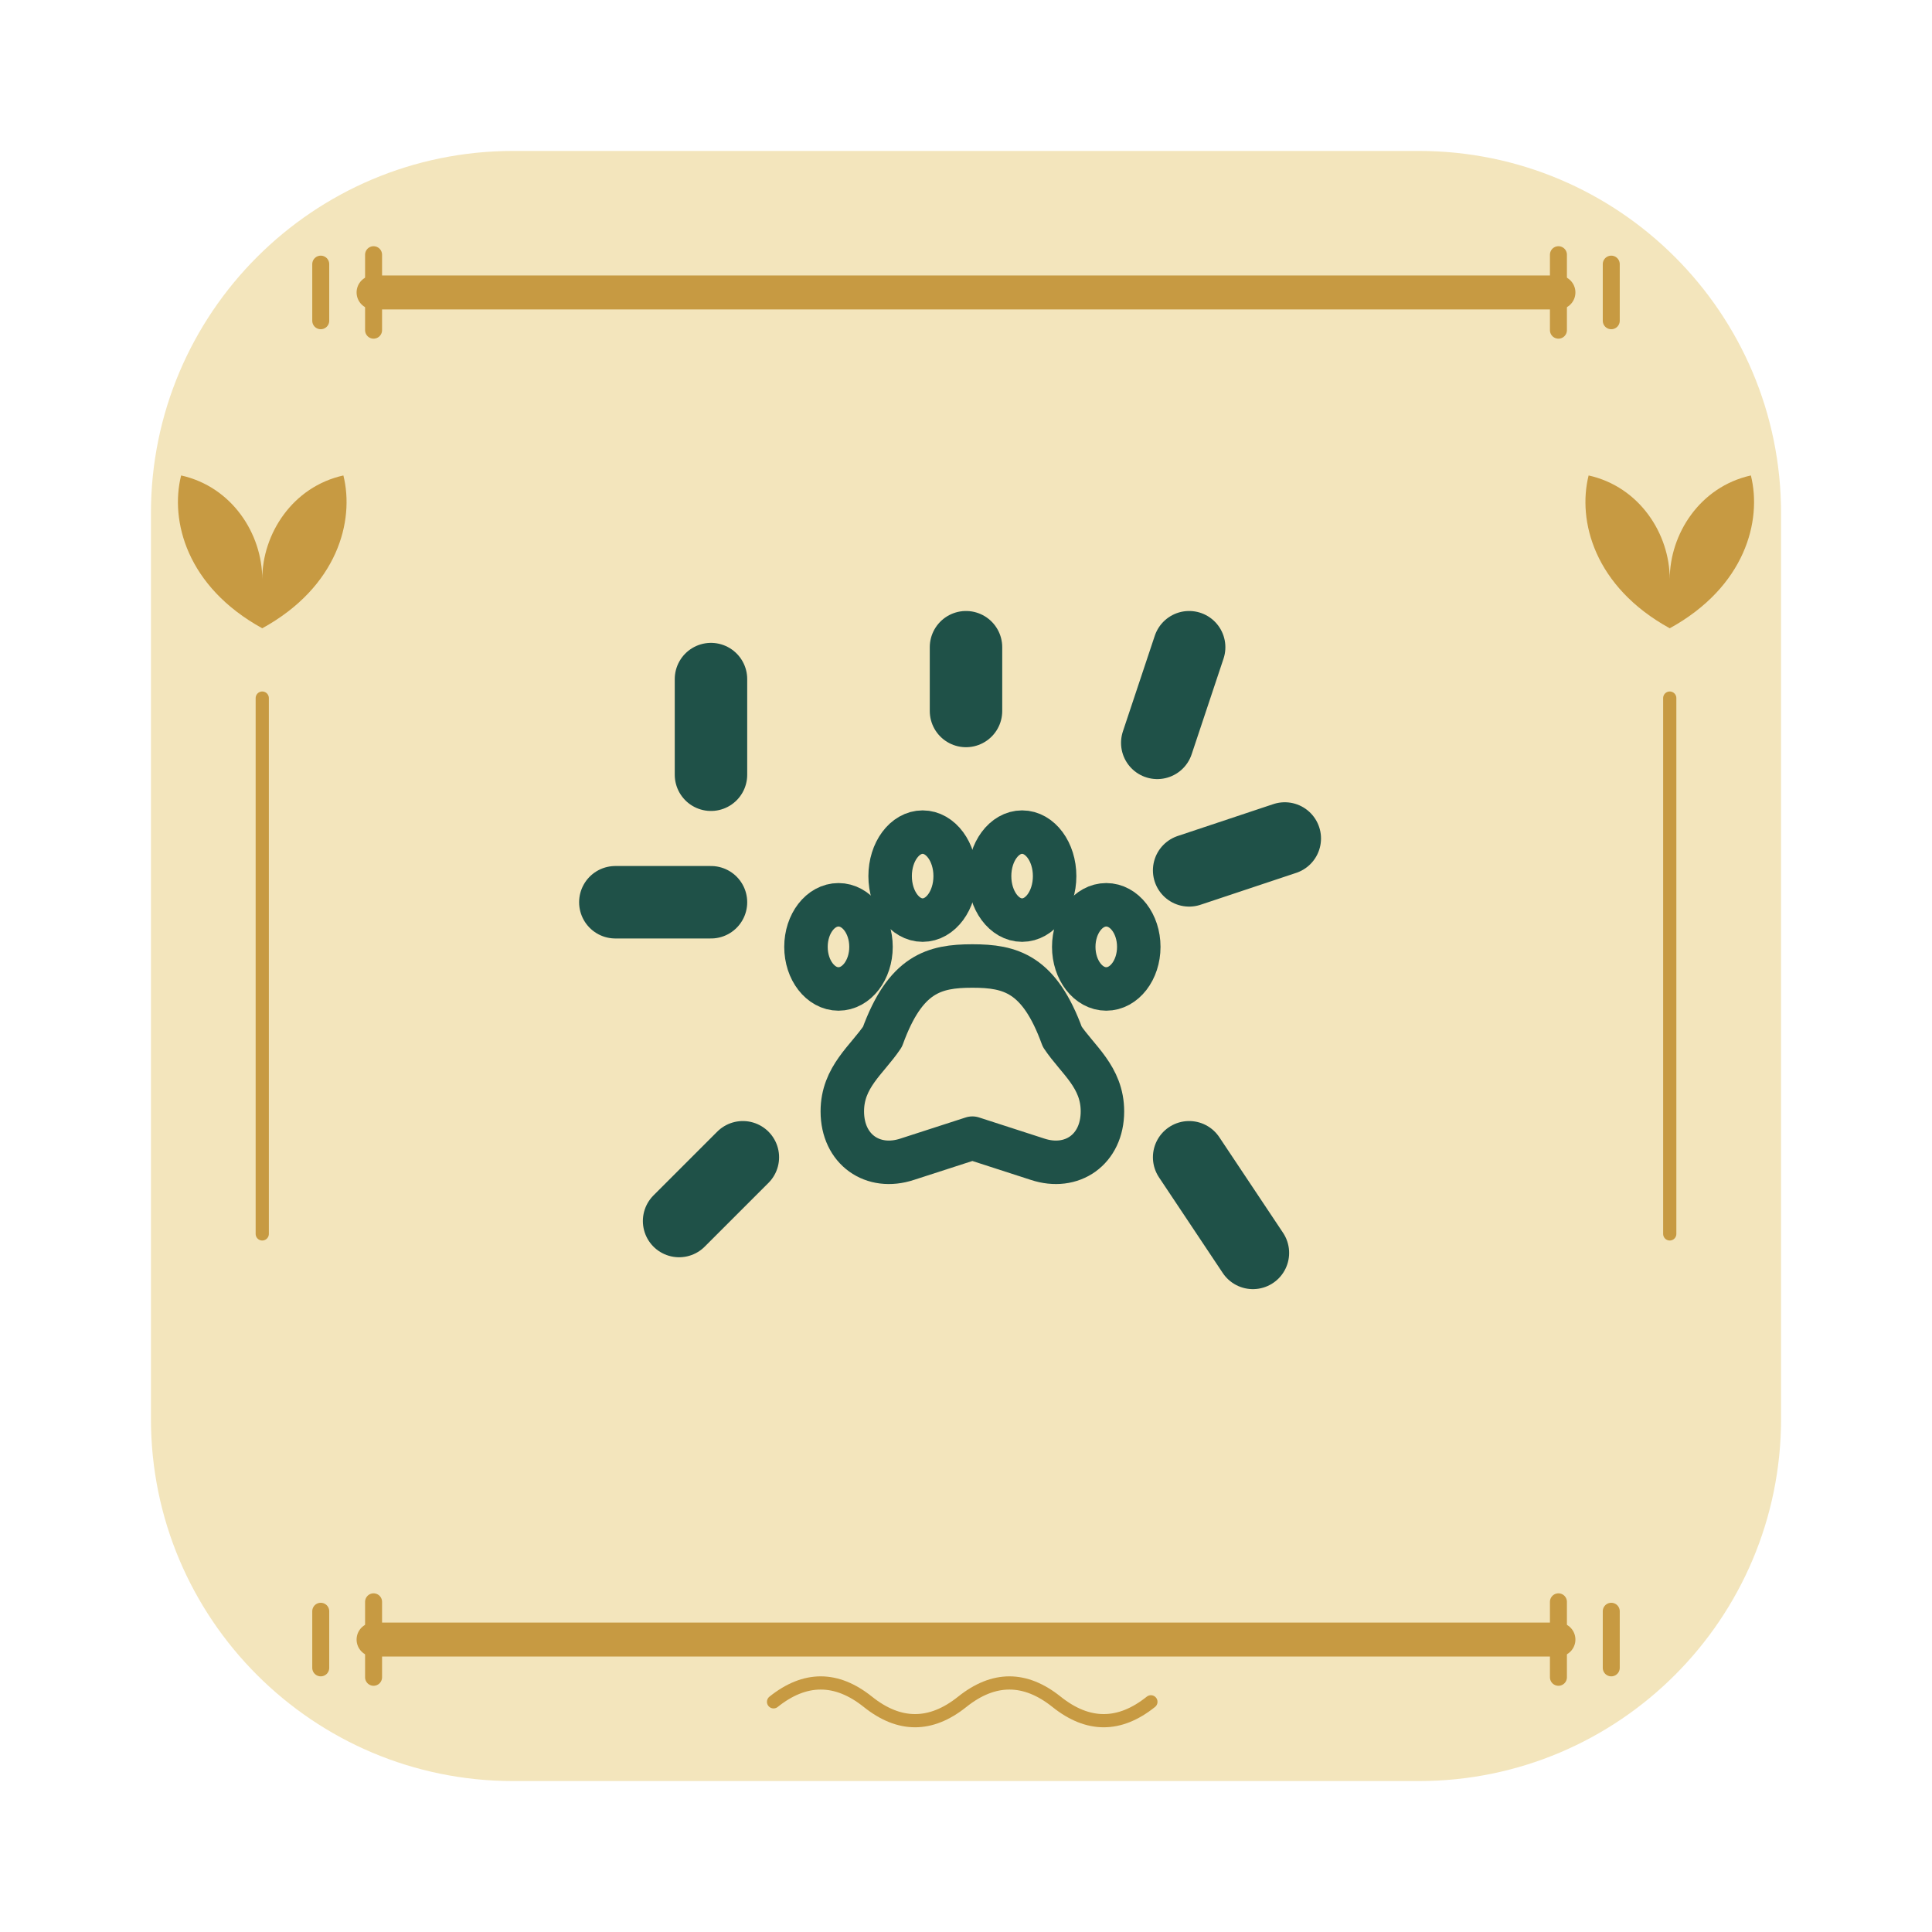
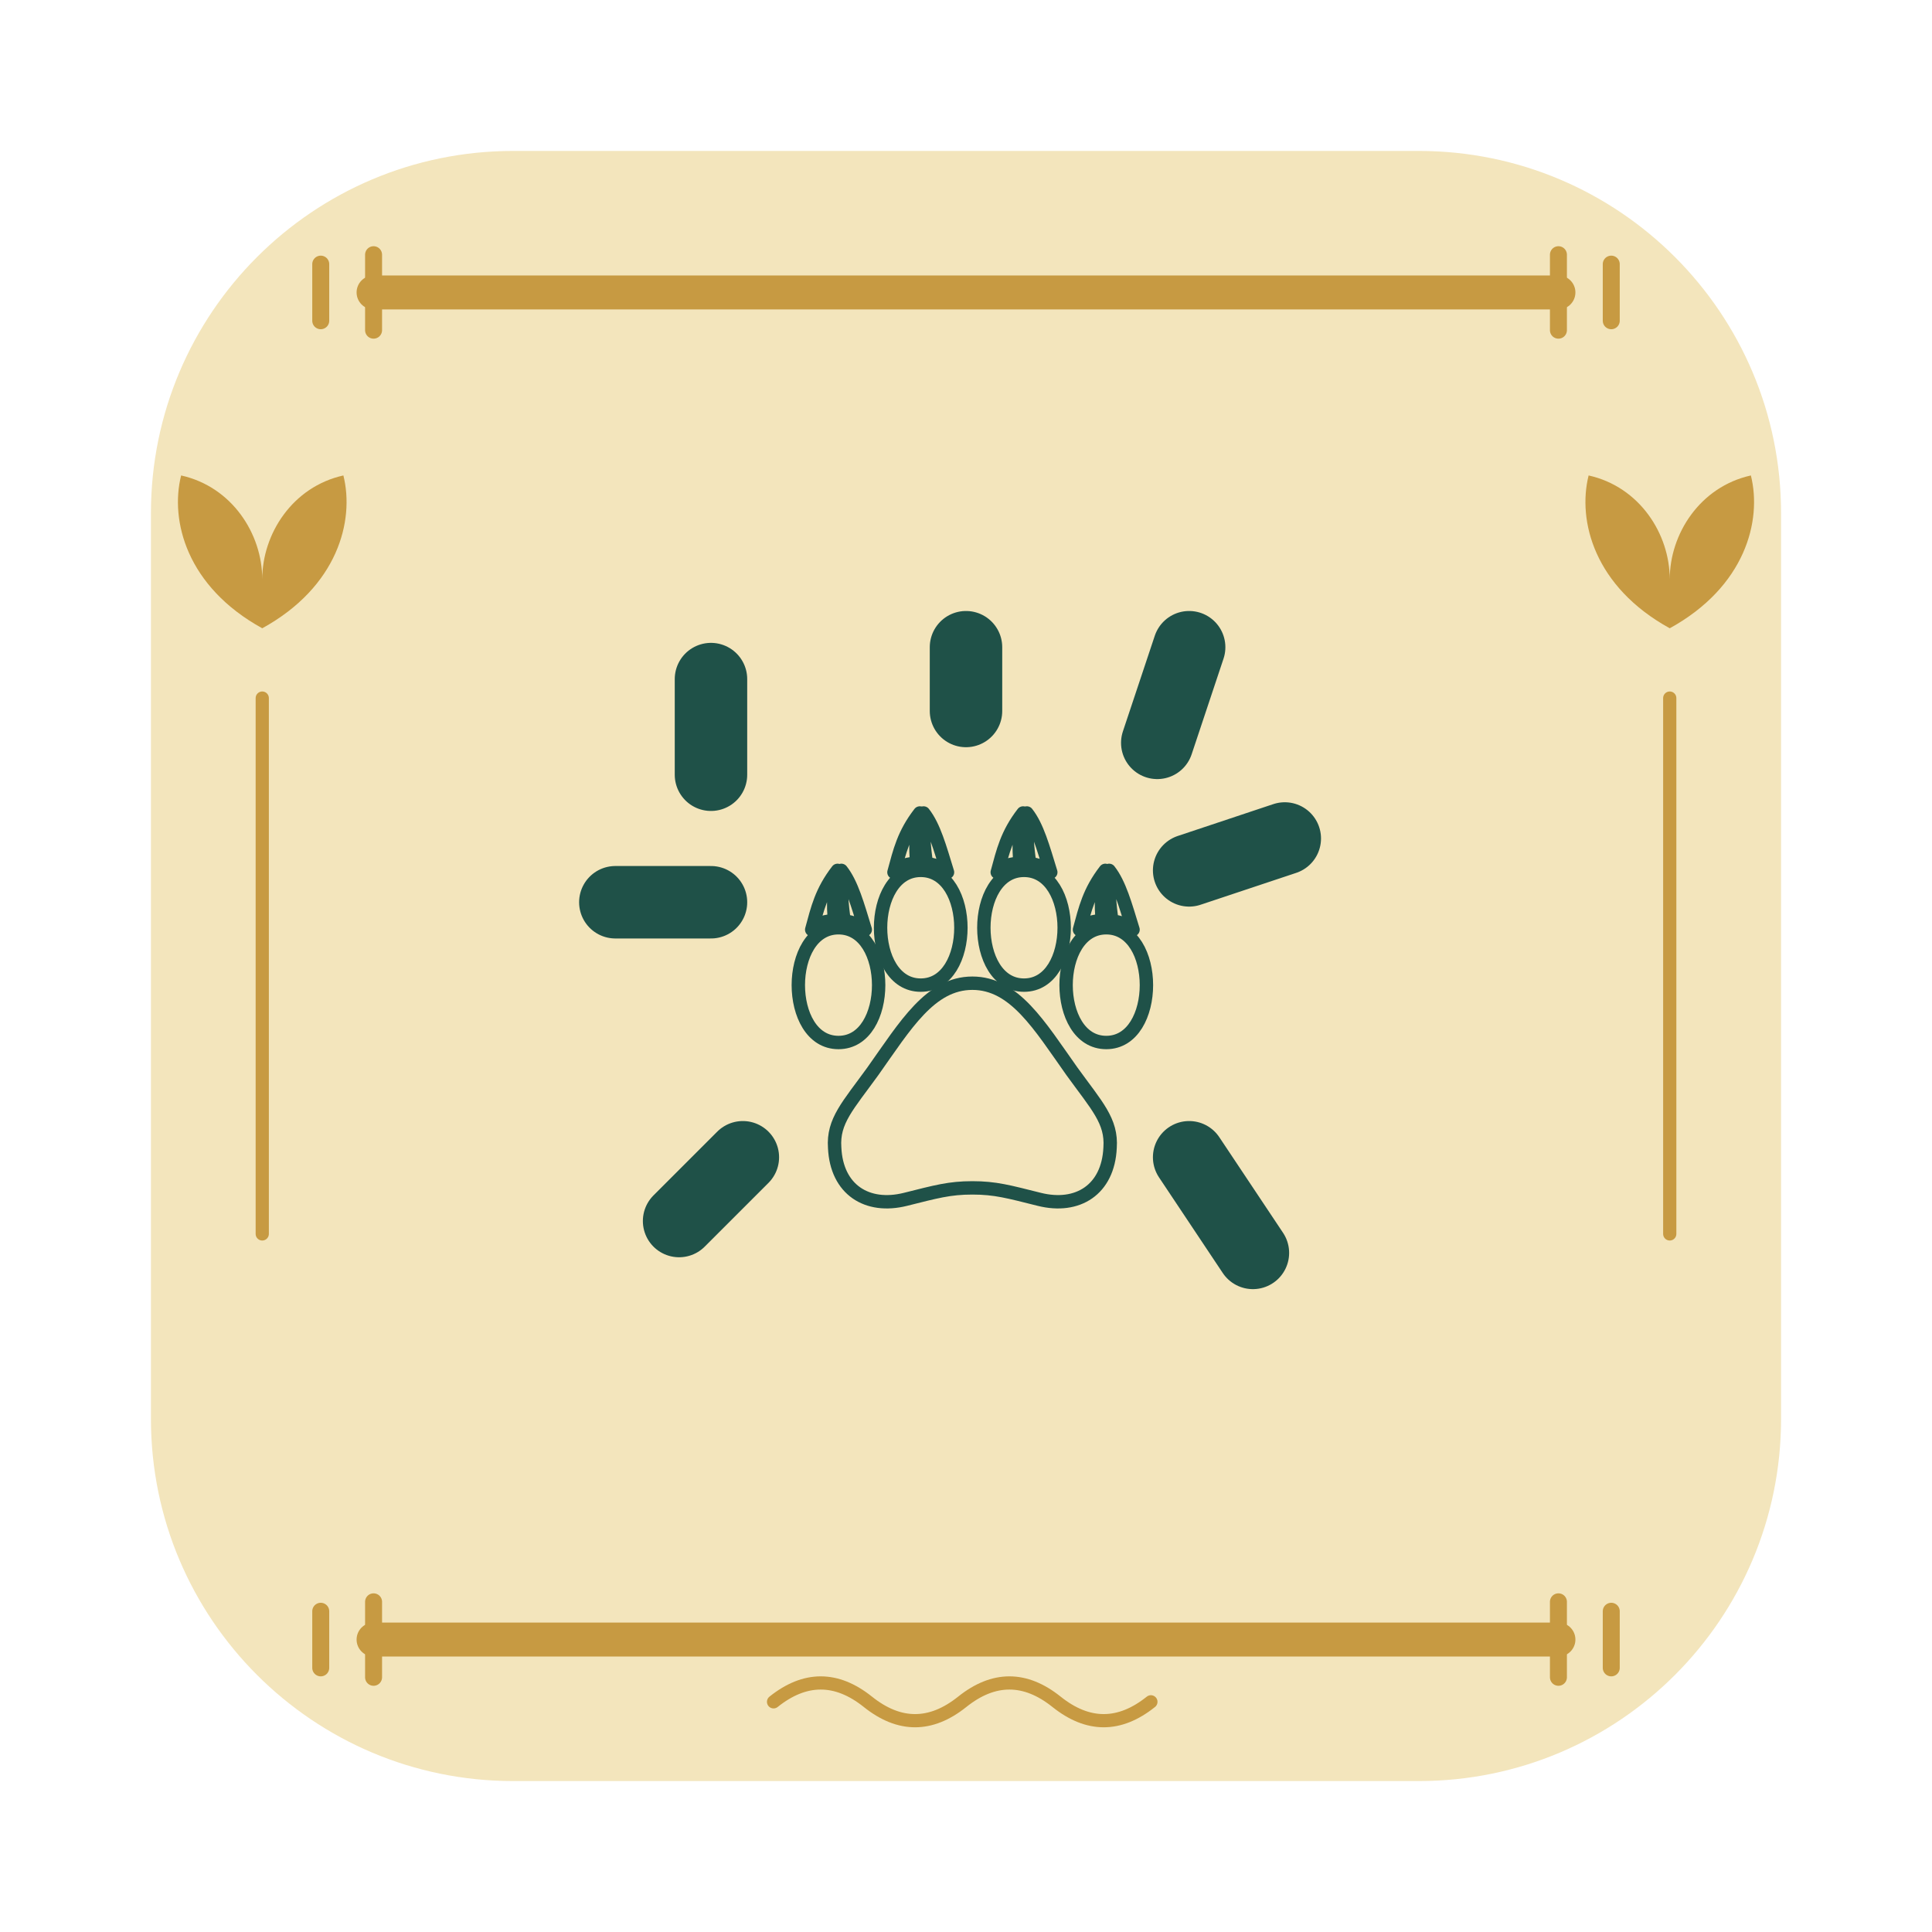
<svg xmlns="http://www.w3.org/2000/svg" viewBox="0 0 64 64">
  <rect x="5" y="5" width="54" height="54" rx="12" fill="#F3E5BC" />
  <g transform="scale(.0625)">
    <path d="M198 155H826M198 869H826" fill="none" stroke="#C79A42" stroke-width="18" stroke-linecap="round" stroke-linejoin="round" />
    <path d="M170 140v30m28-35v40m628-40v40m28-35v30M170 854v30m28-35v40m628-40v40m28-35v30" fill="none" stroke="#C79A42" stroke-width="9" stroke-linecap="round" stroke-linejoin="round" />
    <path d="M139 370v284m746-284v284" fill="none" stroke="#C79A42" stroke-width="7" stroke-linecap="round" stroke-linejoin="round" />
    <path d="M139 333c-40-22-49-57-43-81 27 6 43 31 43 55 0-24 16-49 43-55 6 24-3 59-43 81Z" fill="#C79A42" />
    <path d="M885 333c-40-22-49-57-43-81 27 6 43 31 43 55 0-24 16-49 43-55 6 24-3 59-43 81Z" fill="#C79A42" />
    <path d="M410 902q25-20 50 0t50 0 50 0 50 0" fill="none" stroke="#C79A42" stroke-width="7" stroke-linecap="round" stroke-linejoin="round" />
  </g>
  <g color="#1F5148" transform="translate(16 16) scale(1.333333)">
    <g transform="translate(1.44 1.44) scale(.88)">
      <g fill="none" stroke="currentColor" stroke-width="2.273" stroke-linecap="round" stroke-linejoin="round">
        <g transform="translate(1.2 1.2) scale(.9)">
          <g transform="translate(5 6) scale(.6)">
-             <path d="M7.3 13.7C8.5 10.4 10 10 12 10s3.5.4 4.7 3.7c.8 1.2 2.1 2.1 2.1 3.9 0 2-1.6 3.1-3.4 2.5L12 19l-3.4 1.1c-1.8.6-3.4-.5-3.4-2.5 0-1.8 1.3-2.7 2.1-3.9Z" />
-             <ellipse cx="5" cy="9" rx="1.7" ry="2.2" />
-             <ellipse cx="9.4" cy="5.3" rx="1.7" ry="2.3" />
-             <ellipse cx="14.6" cy="5.3" rx="1.7" ry="2.3" />
-             <ellipse cx="19" cy="9" rx="1.7" ry="2.2" />
+             <path d="M12 10.9 C9.8 10.9 8.5 13.1 6.8 15.5 C5.5 17.3 4.7 18.1 4.8 19.5 C4.9 21.7 6.5 22.7 8.5 22.2 C10.1 21.8 10.8 21.6 12 21.6 C13.2 21.6 13.9 21.8 15.5 22.2 C17.5 22.7 19.1 21.7 19.2 19.5 C19.3 18.1 18.5 17.3 17.2 15.5 C15.5 13.1 14.2 10.9 12 10.9 Z" stroke-width="0.7" />
+             <path d="M5 8 C2.2 8 2.2 14 5 14 C7.8 14 7.8 8 5 8 Z" stroke-width="0.7" />
+             <path d="M9.3 5 C6.5 5 6.5 11 9.3 11 C12.1 11 12.1 5 9.3 5 Z" stroke-width="0.7" />
+             <path d="M14.7 5 C11.9 5 11.9 11 14.7 11 C17.5 11 17.5 5 14.7 5 Z" stroke-width="0.7" />
+             <path d="M19 8 C16.2 8 16.2 14 19 14 C21.8 14 21.8 8 19 8 Z" stroke-width="0.7" />
+             <path d="M4.95 5 C4.1 6.1 3.9 7 3.6 8.1 Q4.1 7.6 4.8 7.65 Q4.65 6.4 4.95 5 Z" stroke-width="0.7" />
+             <path d="M5.15 5 Q5.1 6.4 5.3 7.65 Q5.9 7.7 6.4 8.1 C6 6.8 5.7 5.7 5.15 5 Z" stroke-width="0.7" />
+             <path d="M9.25 2 C8.4 3.1 8.2 4 7.9 5.1 Q8.4 4.6 9.1 4.65 Q8.95 3.4 9.25 2 Z" stroke-width="0.7" />
+             <path d="M9.45 2 Q9.4 3.4 9.6 4.65 Q10.2 4.7 10.7 5.1 C10.3 3.8 10 2.7 9.45 2 Z" stroke-width="0.7" />
+             <path d="M14.65 2 C13.8 3.1 13.6 4 13.3 5.1 Q13.8 4.6 14.5 4.65 Q14.35 3.4 14.65 2 Z" stroke-width="0.7" />
+             <path d="M14.85 2 Q14.8 3.4 15 4.65 Q15.6 4.7 16.1 5.1 C15.7 3.8 15.4 2.7 14.85 2 Z" stroke-width="0.7" />
+             <path d="M18.95 5 C18.1 6.1 17.9 7 17.6 8.1 Q18.1 7.6 18.8 7.65 Q18.65 6.4 18.95 5 Z" stroke-width="0.7" />
+             <path d="M19.15 5 Q19.1 6.4 19.3 7.65 Q19.9 7.7 20.4 8.1 C20 6.8 19.7 5.7 19.15 5 Z" stroke-width="0.7" />
          </g>
          <path d="M4 3v3m-3 4h3m15-8-1 3m4 3-3 1M3 20l2-2m16 3-2-3M12 2v2" />
        </g>
      </g>
    </g>
  </g>
</svg>
